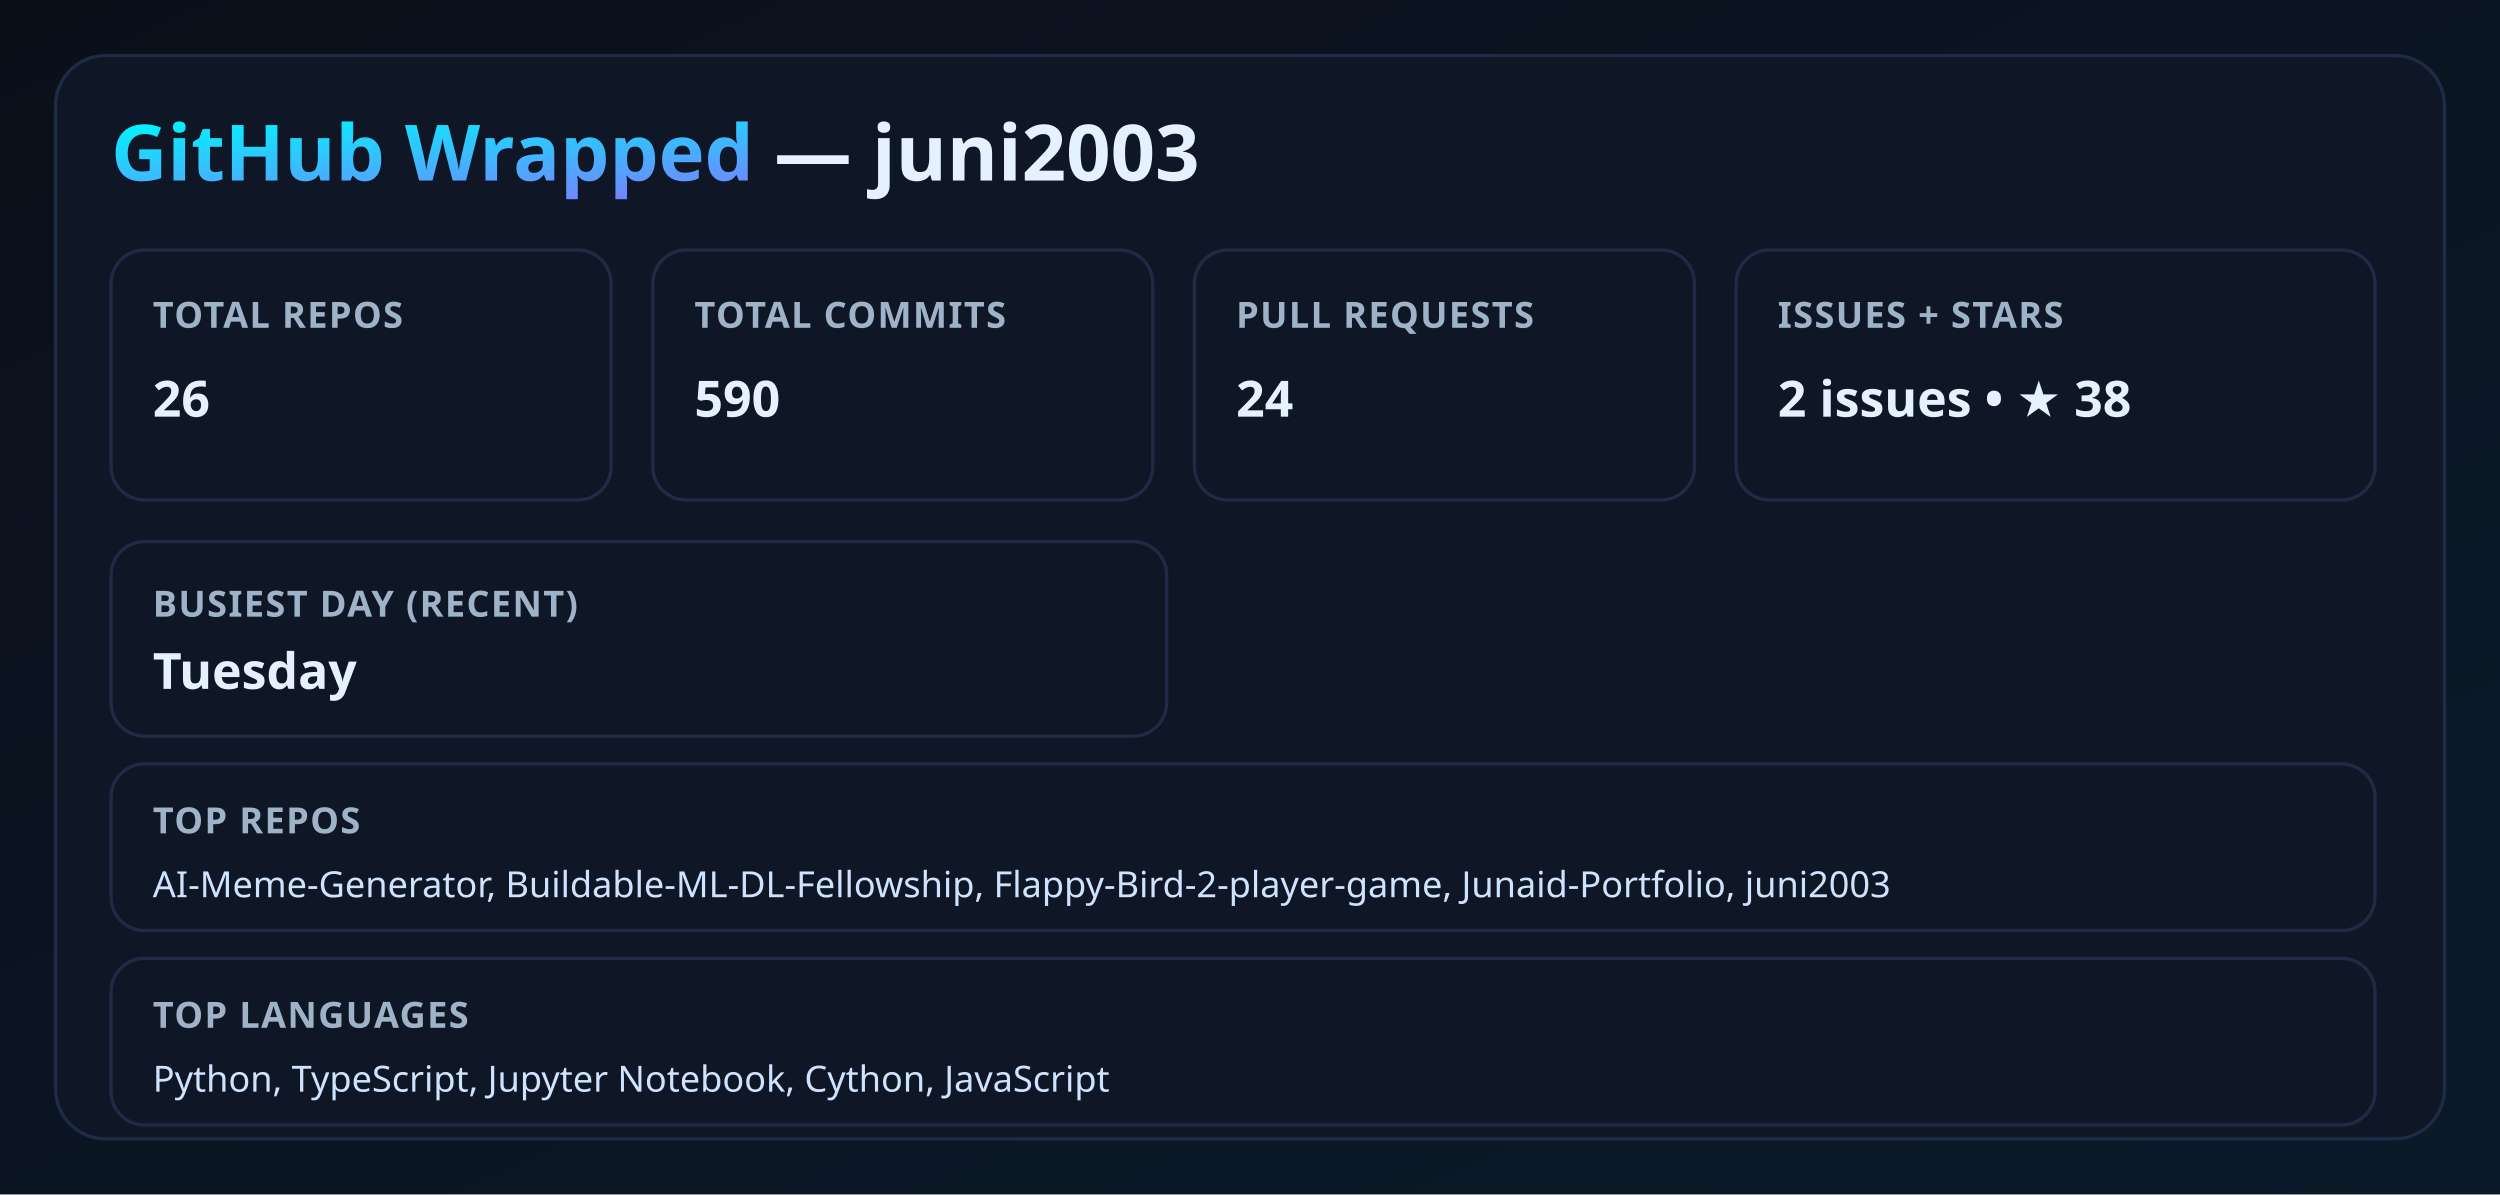
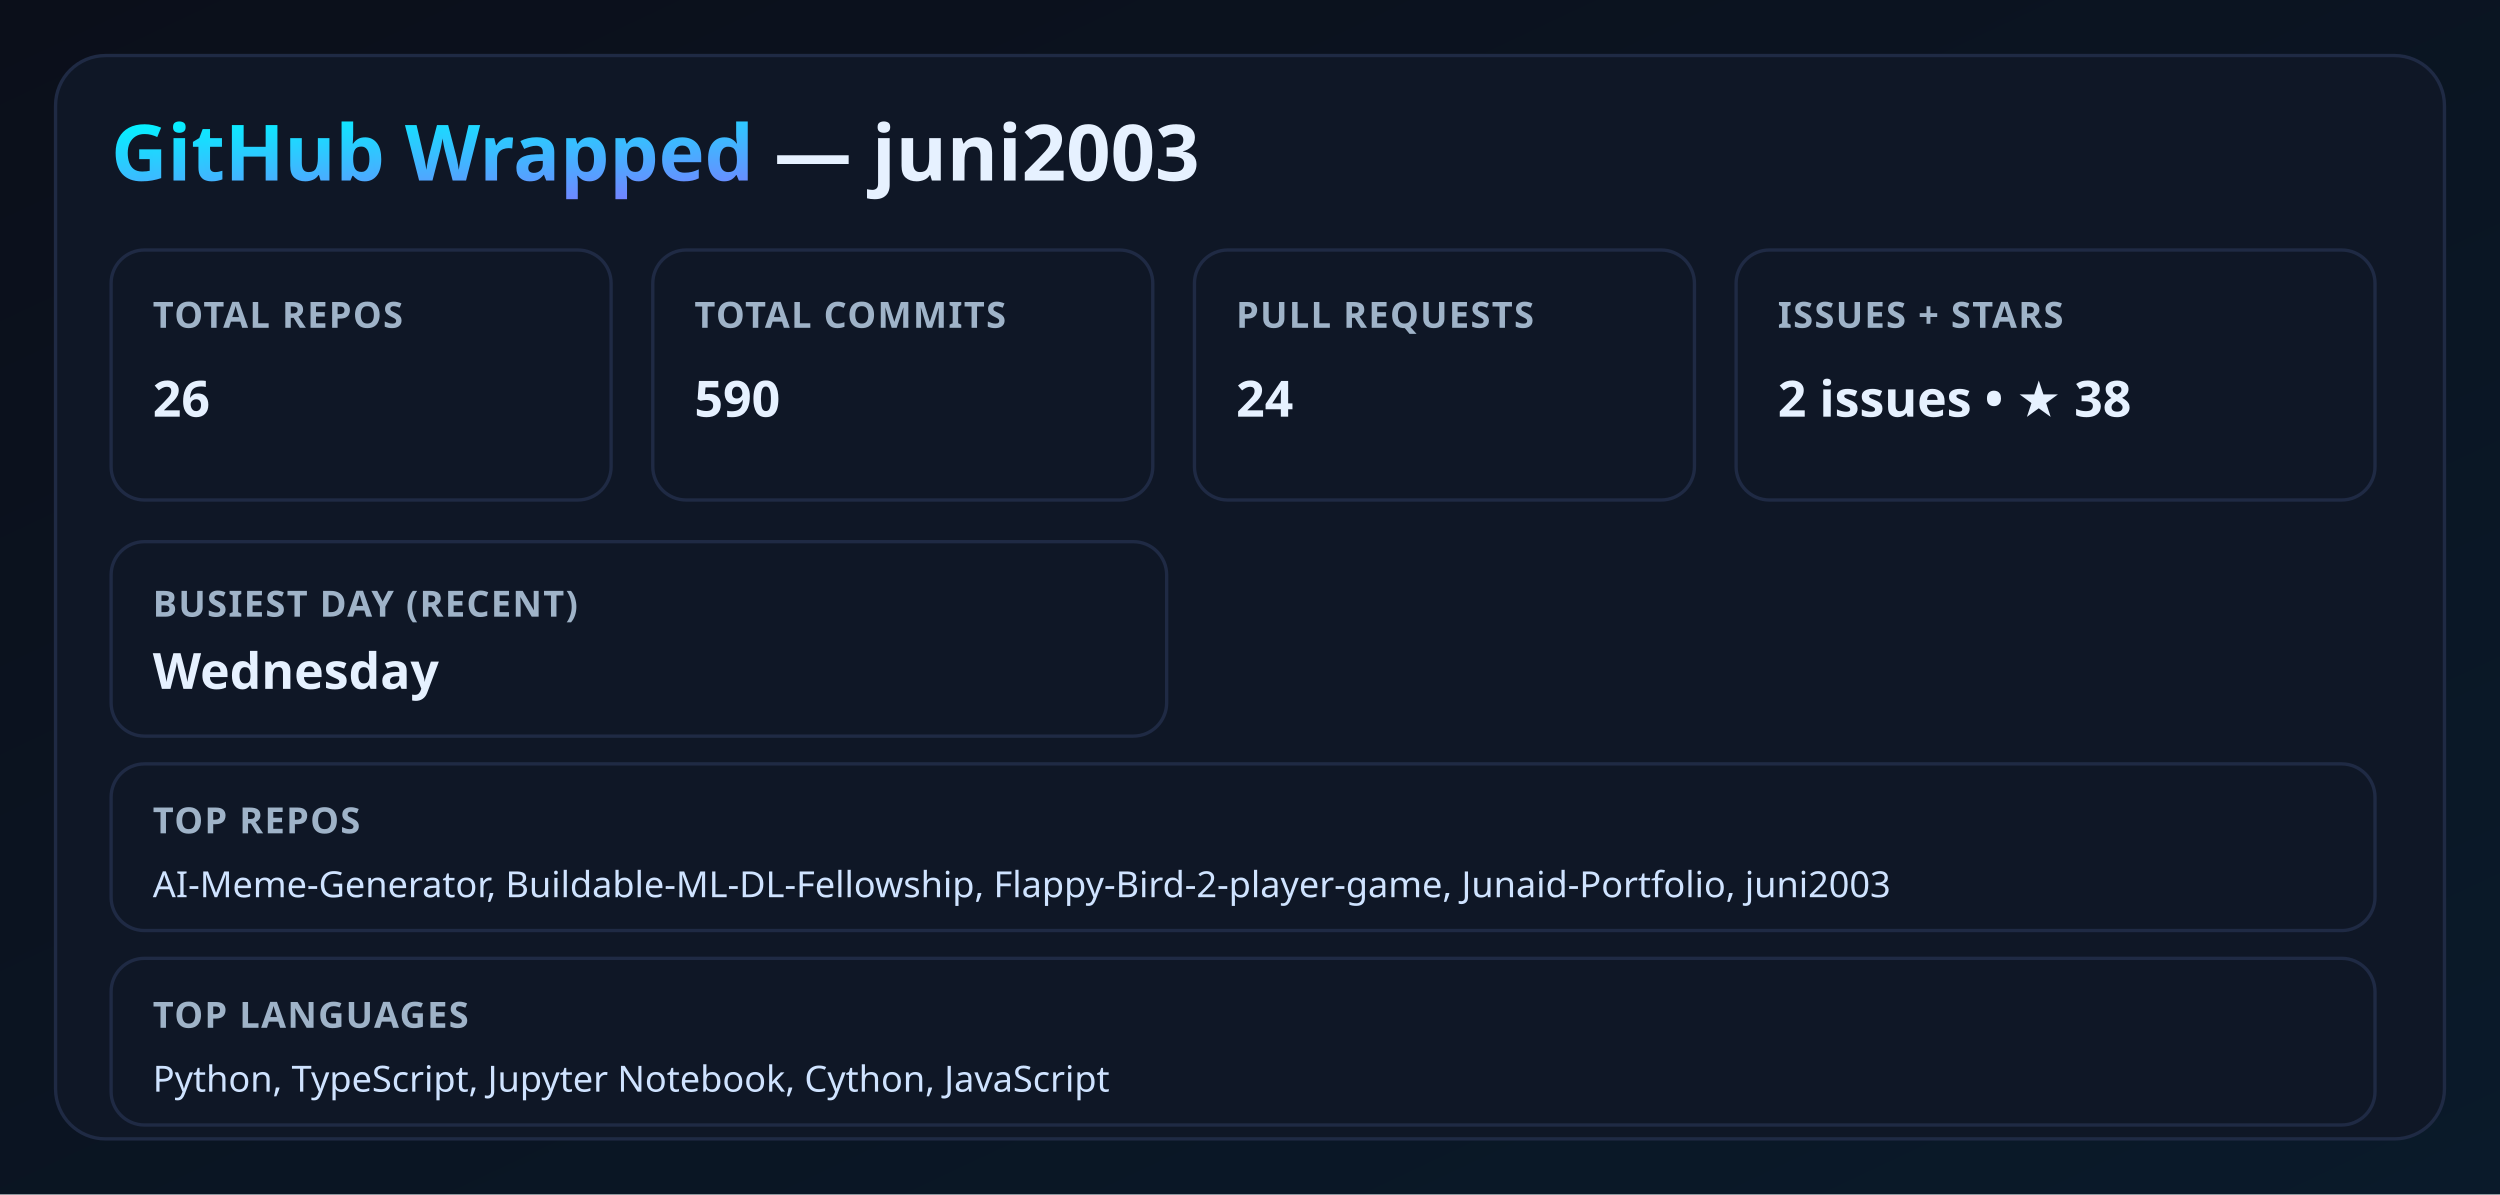
<svg xmlns="http://www.w3.org/2000/svg" width="900" height="430" viewBox="0 0 900 430">
  <defs>
    <linearGradient id="bg" x1="0" y1="0" x2="1" y2="1">
      <stop offset="0%" stop-color="#0b0f1a" />
      <stop offset="100%" stop-color="#0a1a2a" />
    </linearGradient>
    <linearGradient id="neon" x1="0" y1="0" x2="1" y2="1">
      <stop offset="0%" stop-color="#00f5ff" />
      <stop offset="100%" stop-color="#9b5cff" />
    </linearGradient>
    <filter id="glow">
      <feGaussianBlur stdDeviation="3.5" result="coloredBlur" />
      <feMerge>
        <feMergeNode in="coloredBlur" />
        <feMergeNode in="SourceGraphic" />
      </feMerge>
    </filter>
    <style>
      .title { font: 700 28px 'Segoe UI', sans-serif; fill: #e6f1ff; }
      .label { font: 600 13px 'Segoe UI', sans-serif; fill: #9fb3c8; letter-spacing: 0.5px; }
      .value { font: 700 18px 'Segoe UI', sans-serif; fill: #e6f1ff; }
      .neon { fill: url(#neon); filter: url(#glow); }
      .card { fill: #0f1726; stroke: #1f2a44; stroke-width: 1.2; }
      .mini { font: 500 13px 'Segoe UI', sans-serif; fill: #cfe3ff; }
    </style>
  </defs>
  <rect width="100%" height="100%" fill="url(#bg)" />
  <rect x="20" y="20" width="860" height="390" rx="18" class="card" />
  <text x="40" y="65" class="title">
    <tspan class="neon">GitHub Wrapped</tspan> — juni2003
  </text>
  <rect x="40" y="90" width="180" height="90" rx="12" class="card" />
  <text x="55" y="118" class="label">TOTAL REPOS</text>
  <text x="55" y="150" class="value">26</text>
  <rect x="235" y="90" width="180" height="90" rx="12" class="card" />
  <text x="250" y="118" class="label">TOTAL COMMITS</text>
  <text x="250" y="150" class="value">590</text>
  <rect x="430" y="90" width="180" height="90" rx="12" class="card" />
  <text x="445" y="118" class="label">PULL REQUESTS</text>
  <text x="445" y="150" class="value">24</text>
  <rect x="625" y="90" width="230" height="90" rx="12" class="card" />
  <text x="640" y="118" class="label">ISSUES + STARS</text>
  <text x="640" y="150" class="value">2 issues • ★ 38</text>
  <rect x="40" y="195" width="380" height="70" rx="12" class="card" />
  <text x="55" y="222" class="label">BUSIEST DAY (RECENT)</text>
-   <text x="55" y="248" class="value">Tuesday</text>
+   <text x="55" y="248" class="value">Wednesday</text>
  <rect x="40" y="275" width="815" height="60" rx="12" class="card" />
  <text x="55" y="300" class="label">TOP REPOS</text>
  <text x="55" y="323" class="mini">AI-Meme-Generator, Buildable-ML-DL-Fellowship, Flappy-Bird-2-player-game, Junaid-Portfolio, juni2003</text>
  <rect x="40" y="345" width="815" height="60" rx="12" class="card" />
  <text x="55" y="370" class="label">TOP LANGUAGES</text>
  <text x="55" y="393" class="mini">Python, TypeScript, Jupyter Notebook, Cython, JavaScript</text>
</svg>
